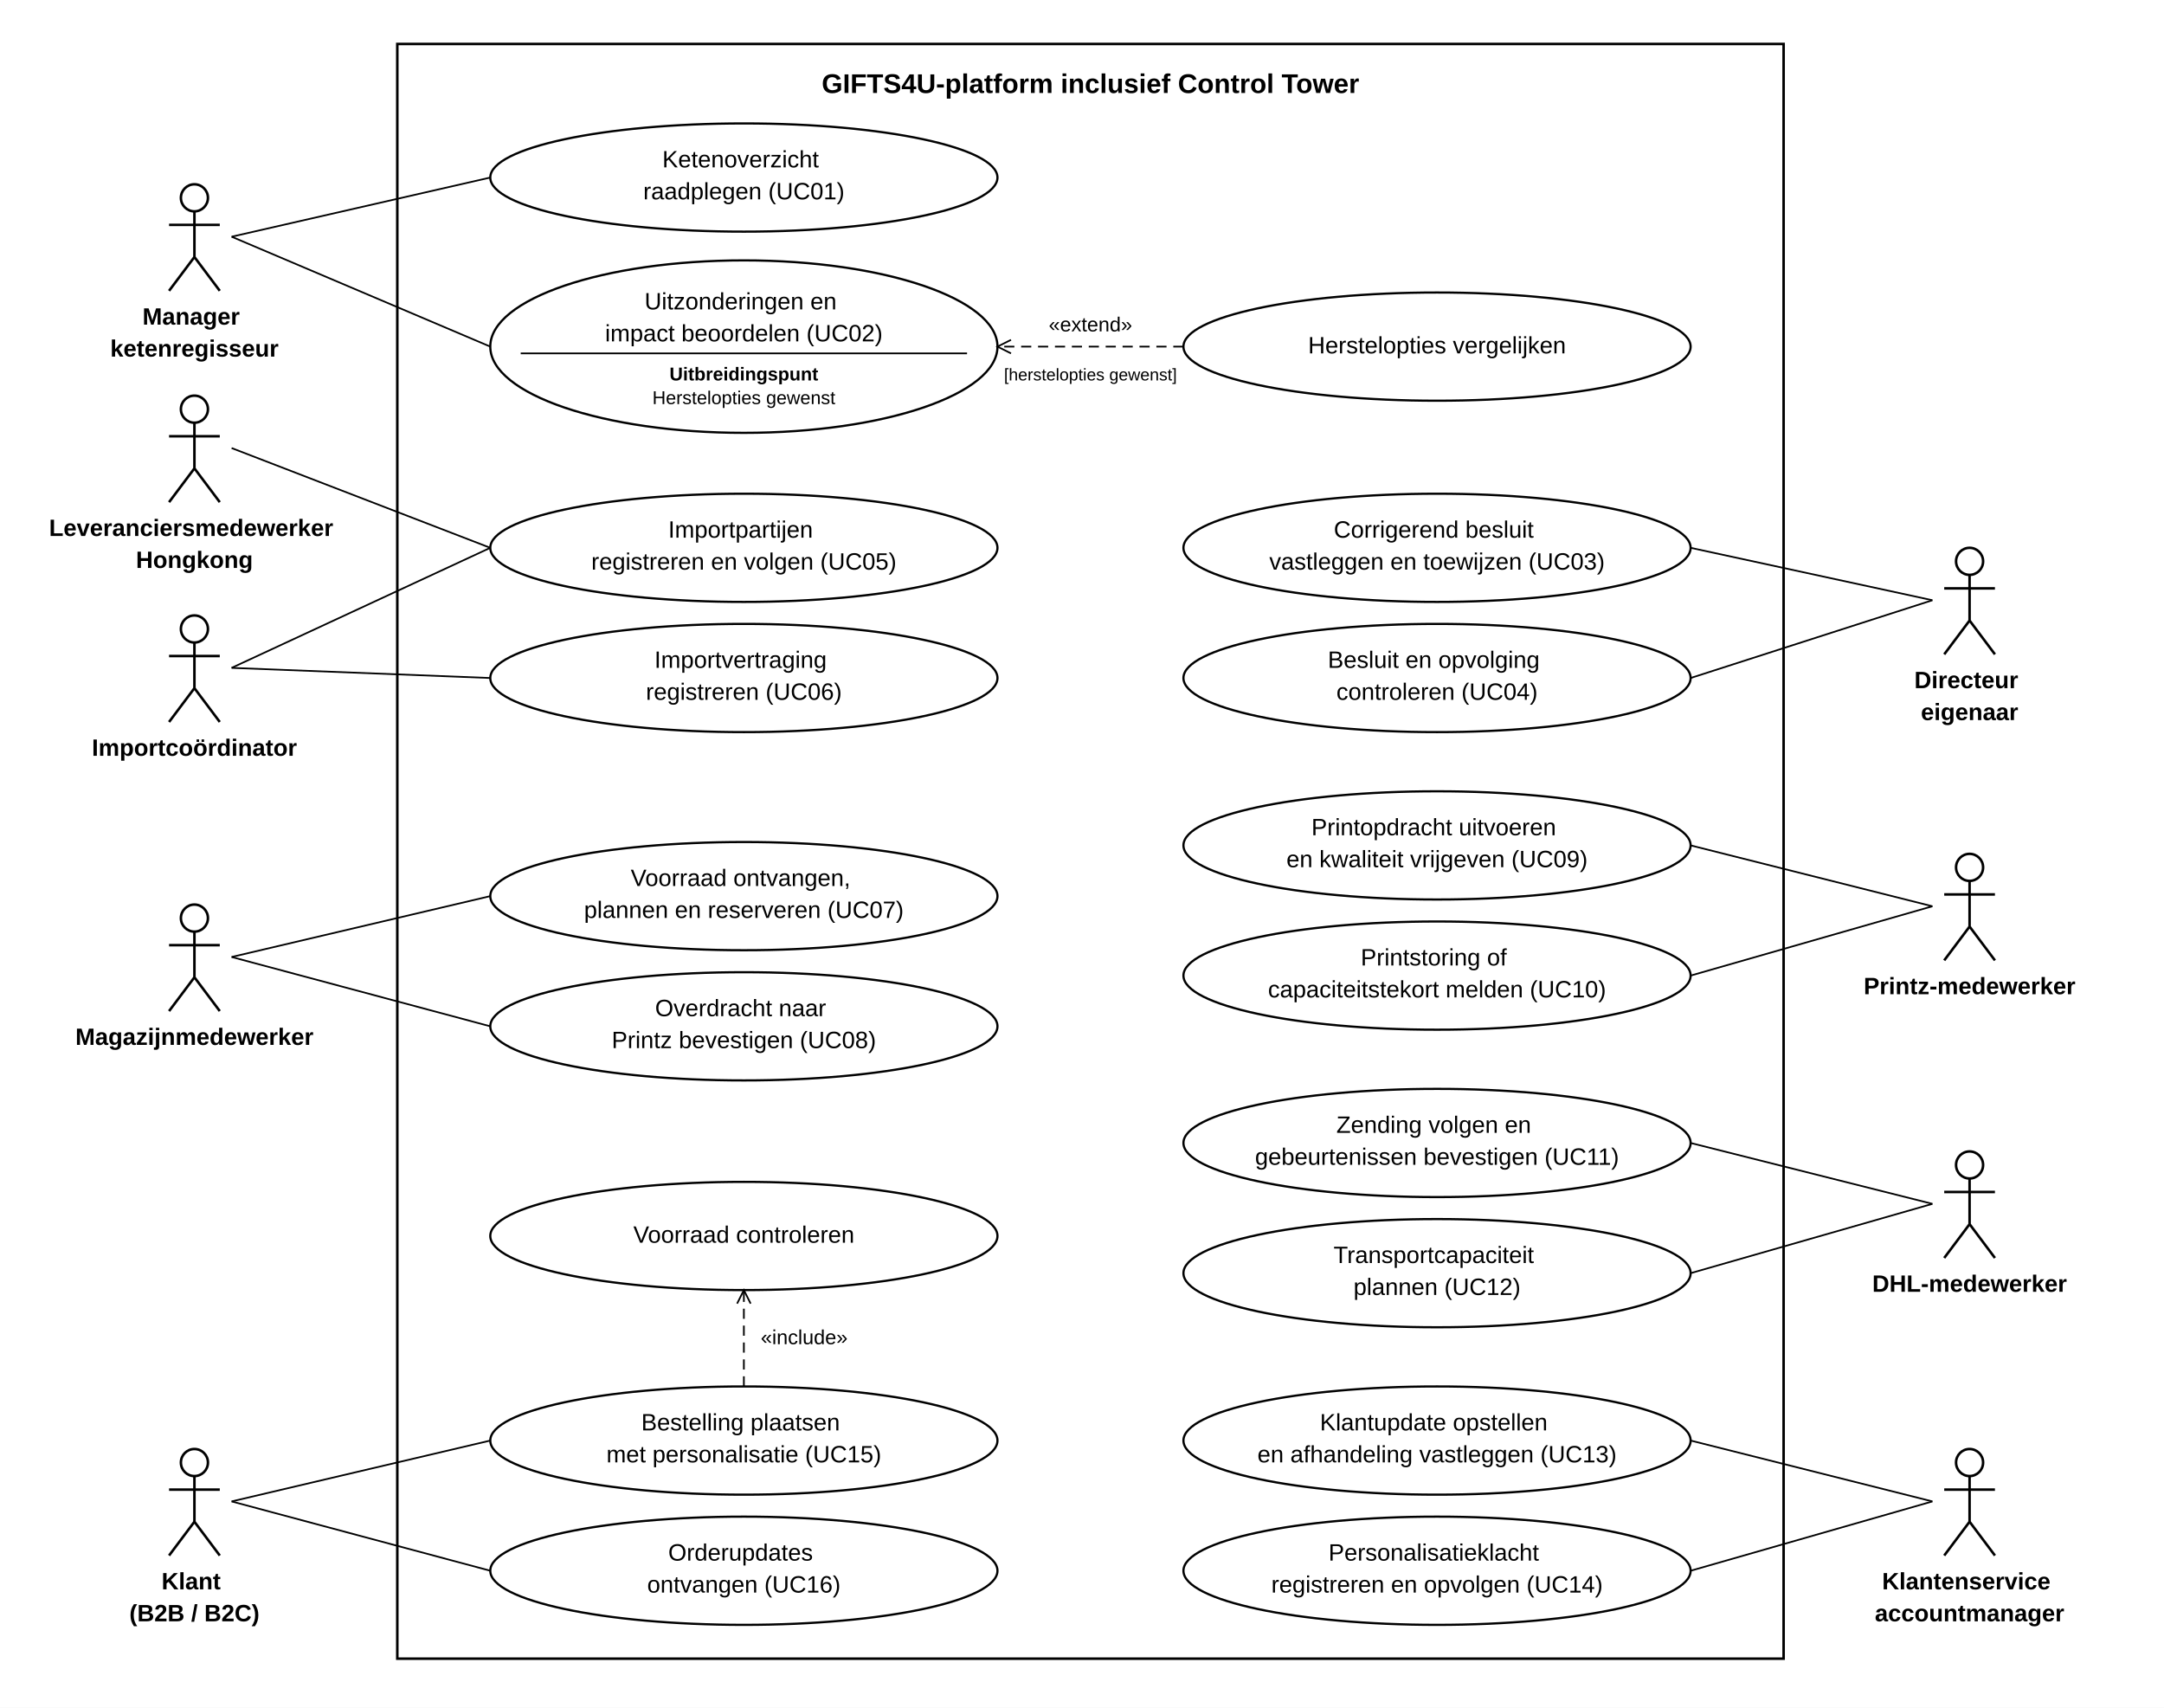
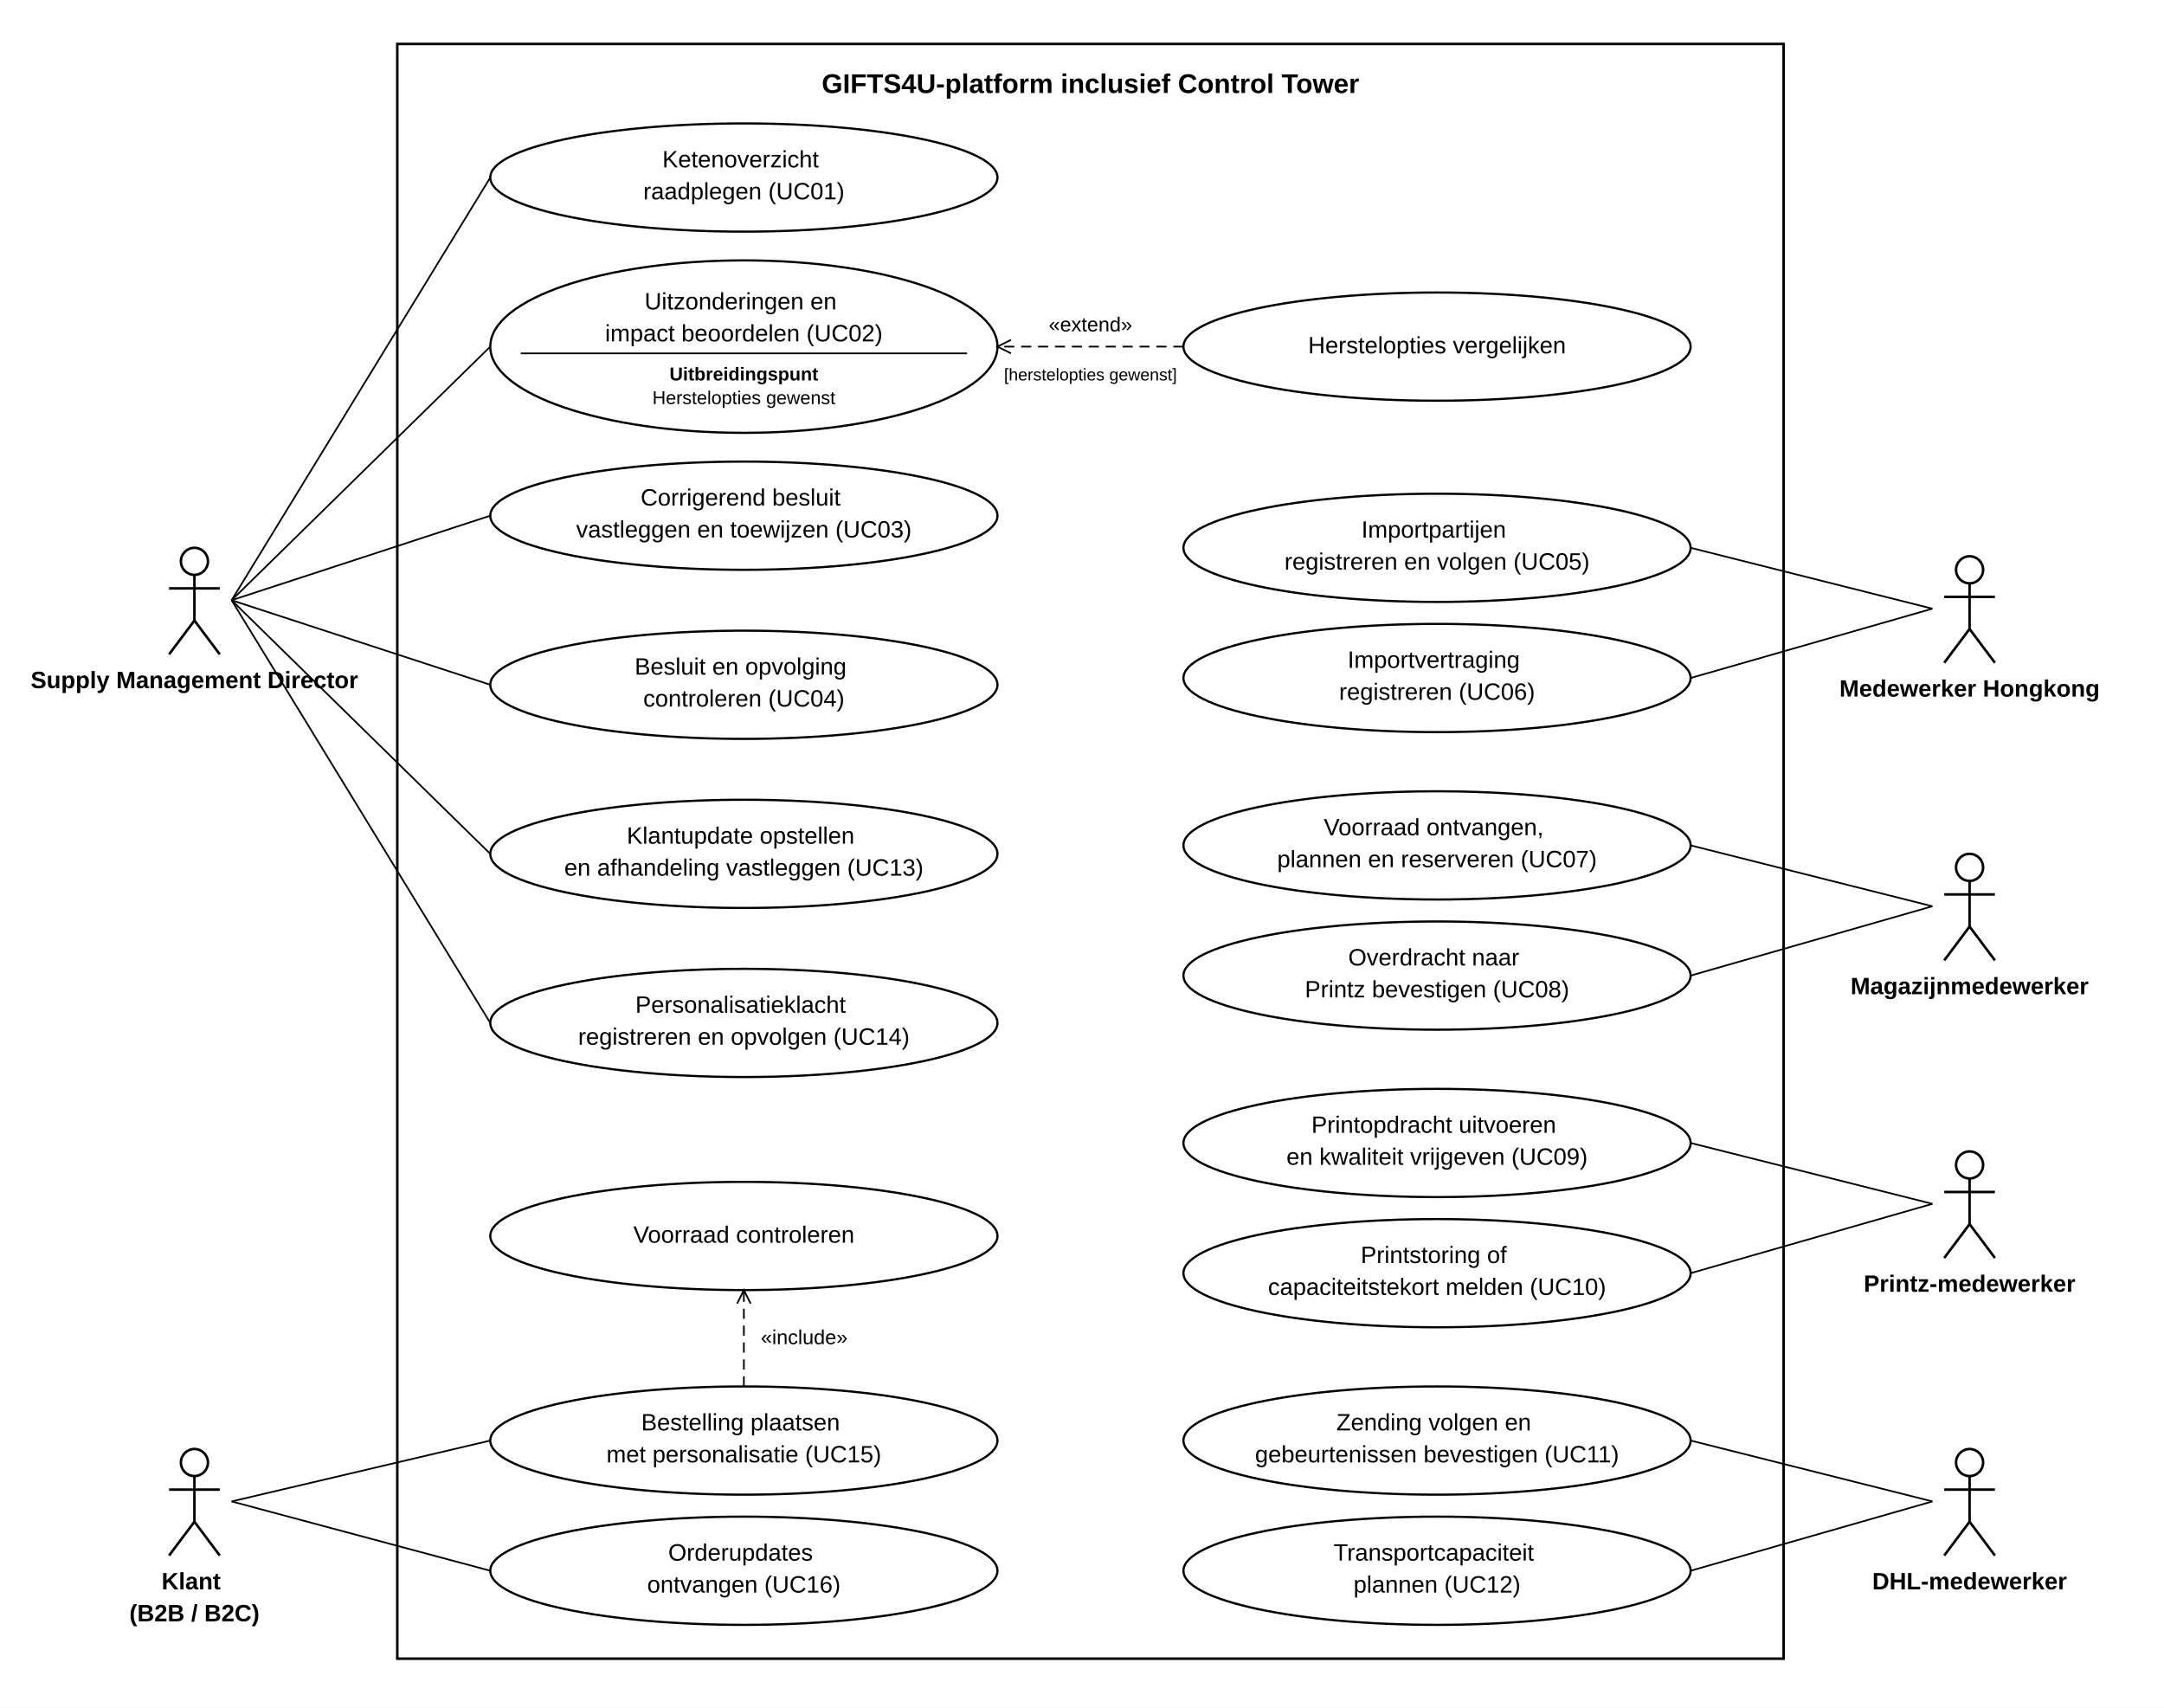
<svg xmlns="http://www.w3.org/2000/svg" width="1280" height="1010" viewBox="0 0 1280 1010" role="img" aria-labelledby="title desc">
  <defs>
    <marker id="open" viewBox="0 0 10 10" refX="9" refY="5" markerWidth="10" markerHeight="10" orient="auto">
      <path d="M1 1L9 5L1 9" fill="none" stroke="black" />
    </marker>
  </defs>
  <g font-family="Arial, Helvetica, sans-serif">
    <rect width="1280" height="1010" fill="white" />
    <rect x="235" y="26" width="820" height="955" fill="none" stroke="black" stroke-width="1.5" />
    <text x="645" y="55" font-size="16" fill="black" text-anchor="middle" font-weight="700">
      <tspan x="645" dy="0">GIFTS4U-platform inclusief Control Tower</tspan>
    </text>
    <g fill="none" stroke="black" stroke-width="1.5">
-       <circle cx="115" cy="117" r="8" />
-       <path d="M115 125v27m-15 -19h30m-15 19l-15 20m15 -20l15 20" />
+       <circle cx="115" cy="332" r="8" />
+       <path d="M115 340v27m-15 -19h30m-15 19l-15 20m15 -20l15 20" />
    </g>
-     <text x="115" y="192" font-size="14" fill="black" text-anchor="middle" font-weight="700">
-       <tspan x="115" dy="0">Manager</tspan>
-       <tspan x="115" dy="18.9">ketenregisseur</tspan>
+     <text x="115" y="407" font-size="14" fill="black" text-anchor="middle" font-weight="700">
+       <tspan x="115" dy="0">Supply Management Director</tspan>
    </text>
-     <path d="M137 140L290 105" fill="none" stroke="black" />
+     <path d="M137 355L290 105" fill="none" stroke="black" />
    <ellipse cx="440" cy="105" rx="150" ry="32" fill="white" stroke="black" stroke-width="1.3" />
    <text x="440" y="99" font-size="14" fill="black" text-anchor="middle" font-weight="400">
      <tspan x="440" dy="0">Ketenoverzicht</tspan>
      <tspan x="440" dy="18.9">raadplegen (UC01)</tspan>
    </text>
-     <path d="M137 140L290 205" fill="none" stroke="black" />
+     <path d="M137 355L290 205" fill="none" stroke="black" />
    <ellipse cx="440" cy="205" rx="150" ry="51" fill="white" stroke="black" stroke-width="1.3" />
    <text x="440" y="183" font-size="14" fill="black" text-anchor="middle" font-weight="400">
      <tspan x="440" dy="0">Uitzonderingen en</tspan>
      <tspan x="440" dy="18.9">impact beoordelen (UC02)</tspan>
    </text>
    <path d="M308 209h264" stroke="black" />
    <text x="440" y="225" font-size="11" fill="black" text-anchor="middle" font-weight="700">
      <tspan x="440" dy="0">Uitbreidingspunt</tspan>
    </text>
    <text x="440" y="239" font-size="11" fill="black" text-anchor="middle" font-weight="400">
      <tspan x="440" dy="0">Herstelopties gewenst</tspan>
    </text>
+     <path d="M137 355L290 305" fill="none" stroke="black" />
+     <ellipse cx="440" cy="305" rx="150" ry="32" fill="white" stroke="black" stroke-width="1.3" />
+     <text x="440" y="299" font-size="14" fill="black" text-anchor="middle" font-weight="400">
+       <tspan x="440" dy="0">Corrigerend besluit</tspan>
+       <tspan x="440" dy="18.9">vastleggen en toewijzen (UC03)</tspan>
+     </text>
+     <path d="M137 355L290 405" fill="none" stroke="black" />
+     <ellipse cx="440" cy="405" rx="150" ry="32" fill="white" stroke="black" stroke-width="1.3" />
+     <text x="440" y="399" font-size="14" fill="black" text-anchor="middle" font-weight="400">
+       <tspan x="440" dy="0">Besluit en opvolging</tspan>
+       <tspan x="440" dy="18.9">controleren (UC04)</tspan>
+     </text>
+     <path d="M137 355L290 505" fill="none" stroke="black" />
+     <ellipse cx="440" cy="505" rx="150" ry="32" fill="white" stroke="black" stroke-width="1.3" />
+     <text x="440" y="499" font-size="14" fill="black" text-anchor="middle" font-weight="400">
+       <tspan x="440" dy="0">Klantupdate opstellen</tspan>
+       <tspan x="440" dy="18.9">en afhandeling vastleggen (UC13)</tspan>
+     </text>
+     <path d="M137 355L290 605" fill="none" stroke="black" />
+     <ellipse cx="440" cy="605" rx="150" ry="32" fill="white" stroke="black" stroke-width="1.3" />
+     <text x="440" y="599" font-size="14" fill="black" text-anchor="middle" font-weight="400">
+       <tspan x="440" dy="0">Personalisatieklacht</tspan>
+       <tspan x="440" dy="18.9">registreren en opvolgen (UC14)</tspan>
+     </text>
    <g fill="none" stroke="black" stroke-width="1.5">
-       <circle cx="1165" cy="332" r="8" />
-       <path d="M1165 340v27m-15 -19h30m-15 19l-15 20m15 -20l15 20" />
+       <circle cx="1165" cy="337" r="8" />
+       <path d="M1165 345v27m-15 -19h30m-15 19l-15 20m15 -20l15 20" />
    </g>
-     <text x="1165" y="407" font-size="14" fill="black" text-anchor="middle" font-weight="700">
-       <tspan x="1165" dy="0">Directeur</tspan>
-       <tspan x="1165" dy="18.9">eigenaar</tspan>
+     <text x="1165" y="412" font-size="14" fill="black" text-anchor="middle" font-weight="700">
+       <tspan x="1165" dy="0">Medewerker Hongkong</tspan>
    </text>
-     <path d="M1143 355L1000 324" fill="none" stroke="black" />
+     <path d="M1143 360L1000 324" fill="none" stroke="black" />
    <ellipse cx="850" cy="324" rx="150" ry="32" fill="white" stroke="black" stroke-width="1.3" />
    <text x="850" y="318" font-size="14" fill="black" text-anchor="middle" font-weight="400">
-       <tspan x="850" dy="0">Corrigerend besluit</tspan>
-       <tspan x="850" dy="18.9">vastleggen en toewijzen (UC03)</tspan>
+       <tspan x="850" dy="0">Importpartijen</tspan>
+       <tspan x="850" dy="18.9">registreren en volgen (UC05)</tspan>
    </text>
-     <path d="M1143 355L1000 401" fill="none" stroke="black" />
+     <path d="M1143 360L1000 401" fill="none" stroke="black" />
    <ellipse cx="850" cy="401" rx="150" ry="32" fill="white" stroke="black" stroke-width="1.3" />
    <text x="850" y="395" font-size="14" fill="black" text-anchor="middle" font-weight="400">
-       <tspan x="850" dy="0">Besluit en opvolging</tspan>
-       <tspan x="850" dy="18.9">controleren (UC04)</tspan>
-     </text>
-     <g fill="none" stroke="black" stroke-width="1.5">
-       <circle cx="115" cy="372" r="8" />
-       <path d="M115 380v27m-15 -19h30m-15 19l-15 20m15 -20l15 20" />
-     </g>
-     <text x="115" y="447" font-size="14" fill="black" text-anchor="middle" font-weight="700">
-       <tspan x="115" dy="0">Importcoördinator</tspan>
-     </text>
-     <path d="M137 395L290 324" fill="none" stroke="black" />
-     <ellipse cx="440" cy="324" rx="150" ry="32" fill="white" stroke="black" stroke-width="1.3" />
-     <text x="440" y="318" font-size="14" fill="black" text-anchor="middle" font-weight="400">
-       <tspan x="440" dy="0">Importpartijen</tspan>
-       <tspan x="440" dy="18.9">registreren en volgen (UC05)</tspan>
-     </text>
-     <path d="M137 395L290 401" fill="none" stroke="black" />
-     <ellipse cx="440" cy="401" rx="150" ry="32" fill="white" stroke="black" stroke-width="1.3" />
-     <text x="440" y="395" font-size="14" fill="black" text-anchor="middle" font-weight="400">
-       <tspan x="440" dy="0">Importvertraging</tspan>
-       <tspan x="440" dy="18.9">registreren (UC06)</tspan>
-     </text>
-     <g fill="none" stroke="black" stroke-width="1.5">
-       <circle cx="115" cy="543" r="8" />
-       <path d="M115 551v27m-15 -19h30m-15 19l-15 20m15 -20l15 20" />
-     </g>
-     <text x="115" y="618" font-size="14" fill="black" text-anchor="middle" font-weight="700">
-       <tspan x="115" dy="0">Magazijnmedewerker</tspan>
-     </text>
-     <path d="M137 566L290 530" fill="none" stroke="black" />
-     <ellipse cx="440" cy="530" rx="150" ry="32" fill="white" stroke="black" stroke-width="1.3" />
-     <text x="440" y="524" font-size="14" fill="black" text-anchor="middle" font-weight="400">
-       <tspan x="440" dy="0">Voorraad ontvangen,</tspan>
-       <tspan x="440" dy="18.9">plannen en reserveren (UC07)</tspan>
-     </text>
-     <path d="M137 566L290 607" fill="none" stroke="black" />
-     <ellipse cx="440" cy="607" rx="150" ry="32" fill="white" stroke="black" stroke-width="1.3" />
-     <text x="440" y="601" font-size="14" fill="black" text-anchor="middle" font-weight="400">
-       <tspan x="440" dy="0">Overdracht naar</tspan>
-       <tspan x="440" dy="18.9">Printz bevestigen (UC08)</tspan>
+       <tspan x="850" dy="0">Importvertraging</tspan>
+       <tspan x="850" dy="18.9">registreren (UC06)</tspan>
    </text>
    <g fill="none" stroke="black" stroke-width="1.5">
      <circle cx="1165" cy="513" r="8" />
      <path d="M1165 521v27m-15 -19h30m-15 19l-15 20m15 -20l15 20" />
    </g>
    <text x="1165" y="588" font-size="14" fill="black" text-anchor="middle" font-weight="700">
-       <tspan x="1165" dy="0">Printz-medewerker</tspan>
+       <tspan x="1165" dy="0">Magazijnmedewerker</tspan>
    </text>
    <path d="M1143 536L1000 500" fill="none" stroke="black" />
    <ellipse cx="850" cy="500" rx="150" ry="32" fill="white" stroke="black" stroke-width="1.3" />
    <text x="850" y="494" font-size="14" fill="black" text-anchor="middle" font-weight="400">
-       <tspan x="850" dy="0">Printopdracht uitvoeren</tspan>
-       <tspan x="850" dy="18.9">en kwaliteit vrijgeven (UC09)</tspan>
+       <tspan x="850" dy="0">Voorraad ontvangen,</tspan>
+       <tspan x="850" dy="18.9">plannen en reserveren (UC07)</tspan>
    </text>
    <path d="M1143 536L1000 577" fill="none" stroke="black" />
    <ellipse cx="850" cy="577" rx="150" ry="32" fill="white" stroke="black" stroke-width="1.3" />
    <text x="850" y="571" font-size="14" fill="black" text-anchor="middle" font-weight="400">
-       <tspan x="850" dy="0">Printstoring of</tspan>
-       <tspan x="850" dy="18.9">capaciteitstekort melden (UC10)</tspan>
+       <tspan x="850" dy="0">Overdracht naar</tspan>
+       <tspan x="850" dy="18.9">Printz bevestigen (UC08)</tspan>
    </text>
    <g fill="none" stroke="black" stroke-width="1.5">
      <circle cx="1165" cy="689" r="8" />
      <path d="M1165 697v27m-15 -19h30m-15 19l-15 20m15 -20l15 20" />
    </g>
    <text x="1165" y="764" font-size="14" fill="black" text-anchor="middle" font-weight="700">
-       <tspan x="1165" dy="0">DHL-medewerker</tspan>
+       <tspan x="1165" dy="0">Printz-medewerker</tspan>
    </text>
    <path d="M1143 712L1000 676" fill="none" stroke="black" />
    <ellipse cx="850" cy="676" rx="150" ry="32" fill="white" stroke="black" stroke-width="1.3" />
    <text x="850" y="670" font-size="14" fill="black" text-anchor="middle" font-weight="400">
-       <tspan x="850" dy="0">Zending volgen en</tspan>
-       <tspan x="850" dy="18.9">gebeurtenissen bevestigen (UC11)</tspan>
+       <tspan x="850" dy="0">Printopdracht uitvoeren</tspan>
+       <tspan x="850" dy="18.9">en kwaliteit vrijgeven (UC09)</tspan>
    </text>
    <path d="M1143 712L1000 753" fill="none" stroke="black" />
    <ellipse cx="850" cy="753" rx="150" ry="32" fill="white" stroke="black" stroke-width="1.3" />
    <text x="850" y="747" font-size="14" fill="black" text-anchor="middle" font-weight="400">
-       <tspan x="850" dy="0">Transportcapaciteit</tspan>
-       <tspan x="850" dy="18.9">plannen (UC12)</tspan>
+       <tspan x="850" dy="0">Printstoring of</tspan>
+       <tspan x="850" dy="18.9">capaciteitstekort melden (UC10)</tspan>
    </text>
    <g fill="none" stroke="black" stroke-width="1.5">
      <circle cx="1165" cy="865" r="8" />
      <path d="M1165 873v27m-15 -19h30m-15 19l-15 20m15 -20l15 20" />
    </g>
    <text x="1165" y="940" font-size="14" fill="black" text-anchor="middle" font-weight="700">
-       <tspan x="1165" dy="0">Klantenservice</tspan>
-       <tspan x="1165" dy="18.9">accountmanager</tspan>
+       <tspan x="1165" dy="0">DHL-medewerker</tspan>
    </text>
    <path d="M1143 888L1000 852" fill="none" stroke="black" />
    <ellipse cx="850" cy="852" rx="150" ry="32" fill="white" stroke="black" stroke-width="1.3" />
    <text x="850" y="846" font-size="14" fill="black" text-anchor="middle" font-weight="400">
-       <tspan x="850" dy="0">Klantupdate opstellen</tspan>
-       <tspan x="850" dy="18.9">en afhandeling vastleggen (UC13)</tspan>
+       <tspan x="850" dy="0">Zending volgen en</tspan>
+       <tspan x="850" dy="18.9">gebeurtenissen bevestigen (UC11)</tspan>
    </text>
    <path d="M1143 888L1000 929" fill="none" stroke="black" />
    <ellipse cx="850" cy="929" rx="150" ry="32" fill="white" stroke="black" stroke-width="1.3" />
    <text x="850" y="923" font-size="14" fill="black" text-anchor="middle" font-weight="400">
-       <tspan x="850" dy="0">Personalisatieklacht</tspan>
-       <tspan x="850" dy="18.9">registreren en opvolgen (UC14)</tspan>
+       <tspan x="850" dy="0">Transportcapaciteit</tspan>
+       <tspan x="850" dy="18.9">plannen (UC12)</tspan>
    </text>
    <g fill="none" stroke="black" stroke-width="1.5">
      <circle cx="115" cy="865" r="8" />
      <path d="M115 873v27m-15 -19h30m-15 19l-15 20m15 -20l15 20" />
    </g>
    <text x="115" y="940" font-size="14" fill="black" text-anchor="middle" font-weight="700">
      <tspan x="115" dy="0">Klant</tspan>
      <tspan x="115" dy="18.9">(B2B / B2C)</tspan>
    </text>
    <path d="M137 888L290 852" fill="none" stroke="black" />
    <ellipse cx="440" cy="852" rx="150" ry="32" fill="white" stroke="black" stroke-width="1.3" />
    <text x="440" y="846" font-size="14" fill="black" text-anchor="middle" font-weight="400">
      <tspan x="440" dy="0">Bestelling plaatsen</tspan>
      <tspan x="440" dy="18.9">met personalisatie (UC15)</tspan>
    </text>
    <path d="M137 888L290 929" fill="none" stroke="black" />
    <ellipse cx="440" cy="929" rx="150" ry="32" fill="white" stroke="black" stroke-width="1.3" />
    <text x="440" y="923" font-size="14" fill="black" text-anchor="middle" font-weight="400">
      <tspan x="440" dy="0">Orderupdates</tspan>
      <tspan x="440" dy="18.9">ontvangen (UC16)</tspan>
    </text>
-     <g fill="none" stroke="black" stroke-width="1.5">
-       <circle cx="115" cy="242" r="8" />
-       <path d="M115 250v27m-15 -19h30m-15 19l-15 20m15 -20l15 20" />
-     </g>
-     <text x="115" y="317" font-size="14" fill="black" text-anchor="middle" font-weight="700">
-       <tspan x="115" dy="0">Leveranciersmedewerker</tspan>
-       <tspan x="115" dy="18.9">Hongkong</tspan>
-     </text>
-     <path d="M137 265L290 324" stroke="black" />
    <ellipse cx="850" cy="205" rx="150" ry="32" fill="white" stroke="black" stroke-width="1.3" />
    <text x="850" y="209" font-size="14" fill="black" text-anchor="middle" font-weight="400">
      <tspan x="850" dy="0">Herstelopties vergelijken</tspan>
    </text>
    <path d="M700 205H590" fill="none" stroke="black" stroke-dasharray="6 4" marker-end="url(#open)" />
    <text x="645" y="196" font-size="12" fill="black" text-anchor="middle" font-weight="400">
      <tspan x="645" dy="0">«extend»</tspan>
    </text>
    <text x="645" y="225" font-size="10" fill="black" text-anchor="middle" font-weight="400">
      <tspan x="645" dy="0">[herstelopties gewenst]</tspan>
    </text>
    <ellipse cx="440" cy="731" rx="150" ry="32" fill="white" stroke="black" stroke-width="1.3" />
    <text x="440" y="735" font-size="14" fill="black" text-anchor="middle" font-weight="400">
      <tspan x="440" dy="0">Voorraad controleren</tspan>
    </text>
    <path d="M440 820V763" fill="none" stroke="black" stroke-dasharray="6 4" marker-end="url(#open)" />
    <text x="450" y="795" font-size="12" fill="black" text-anchor="start" font-weight="400">
      <tspan x="450" dy="0">«include»</tspan>
    </text>
  </g>
</svg>
